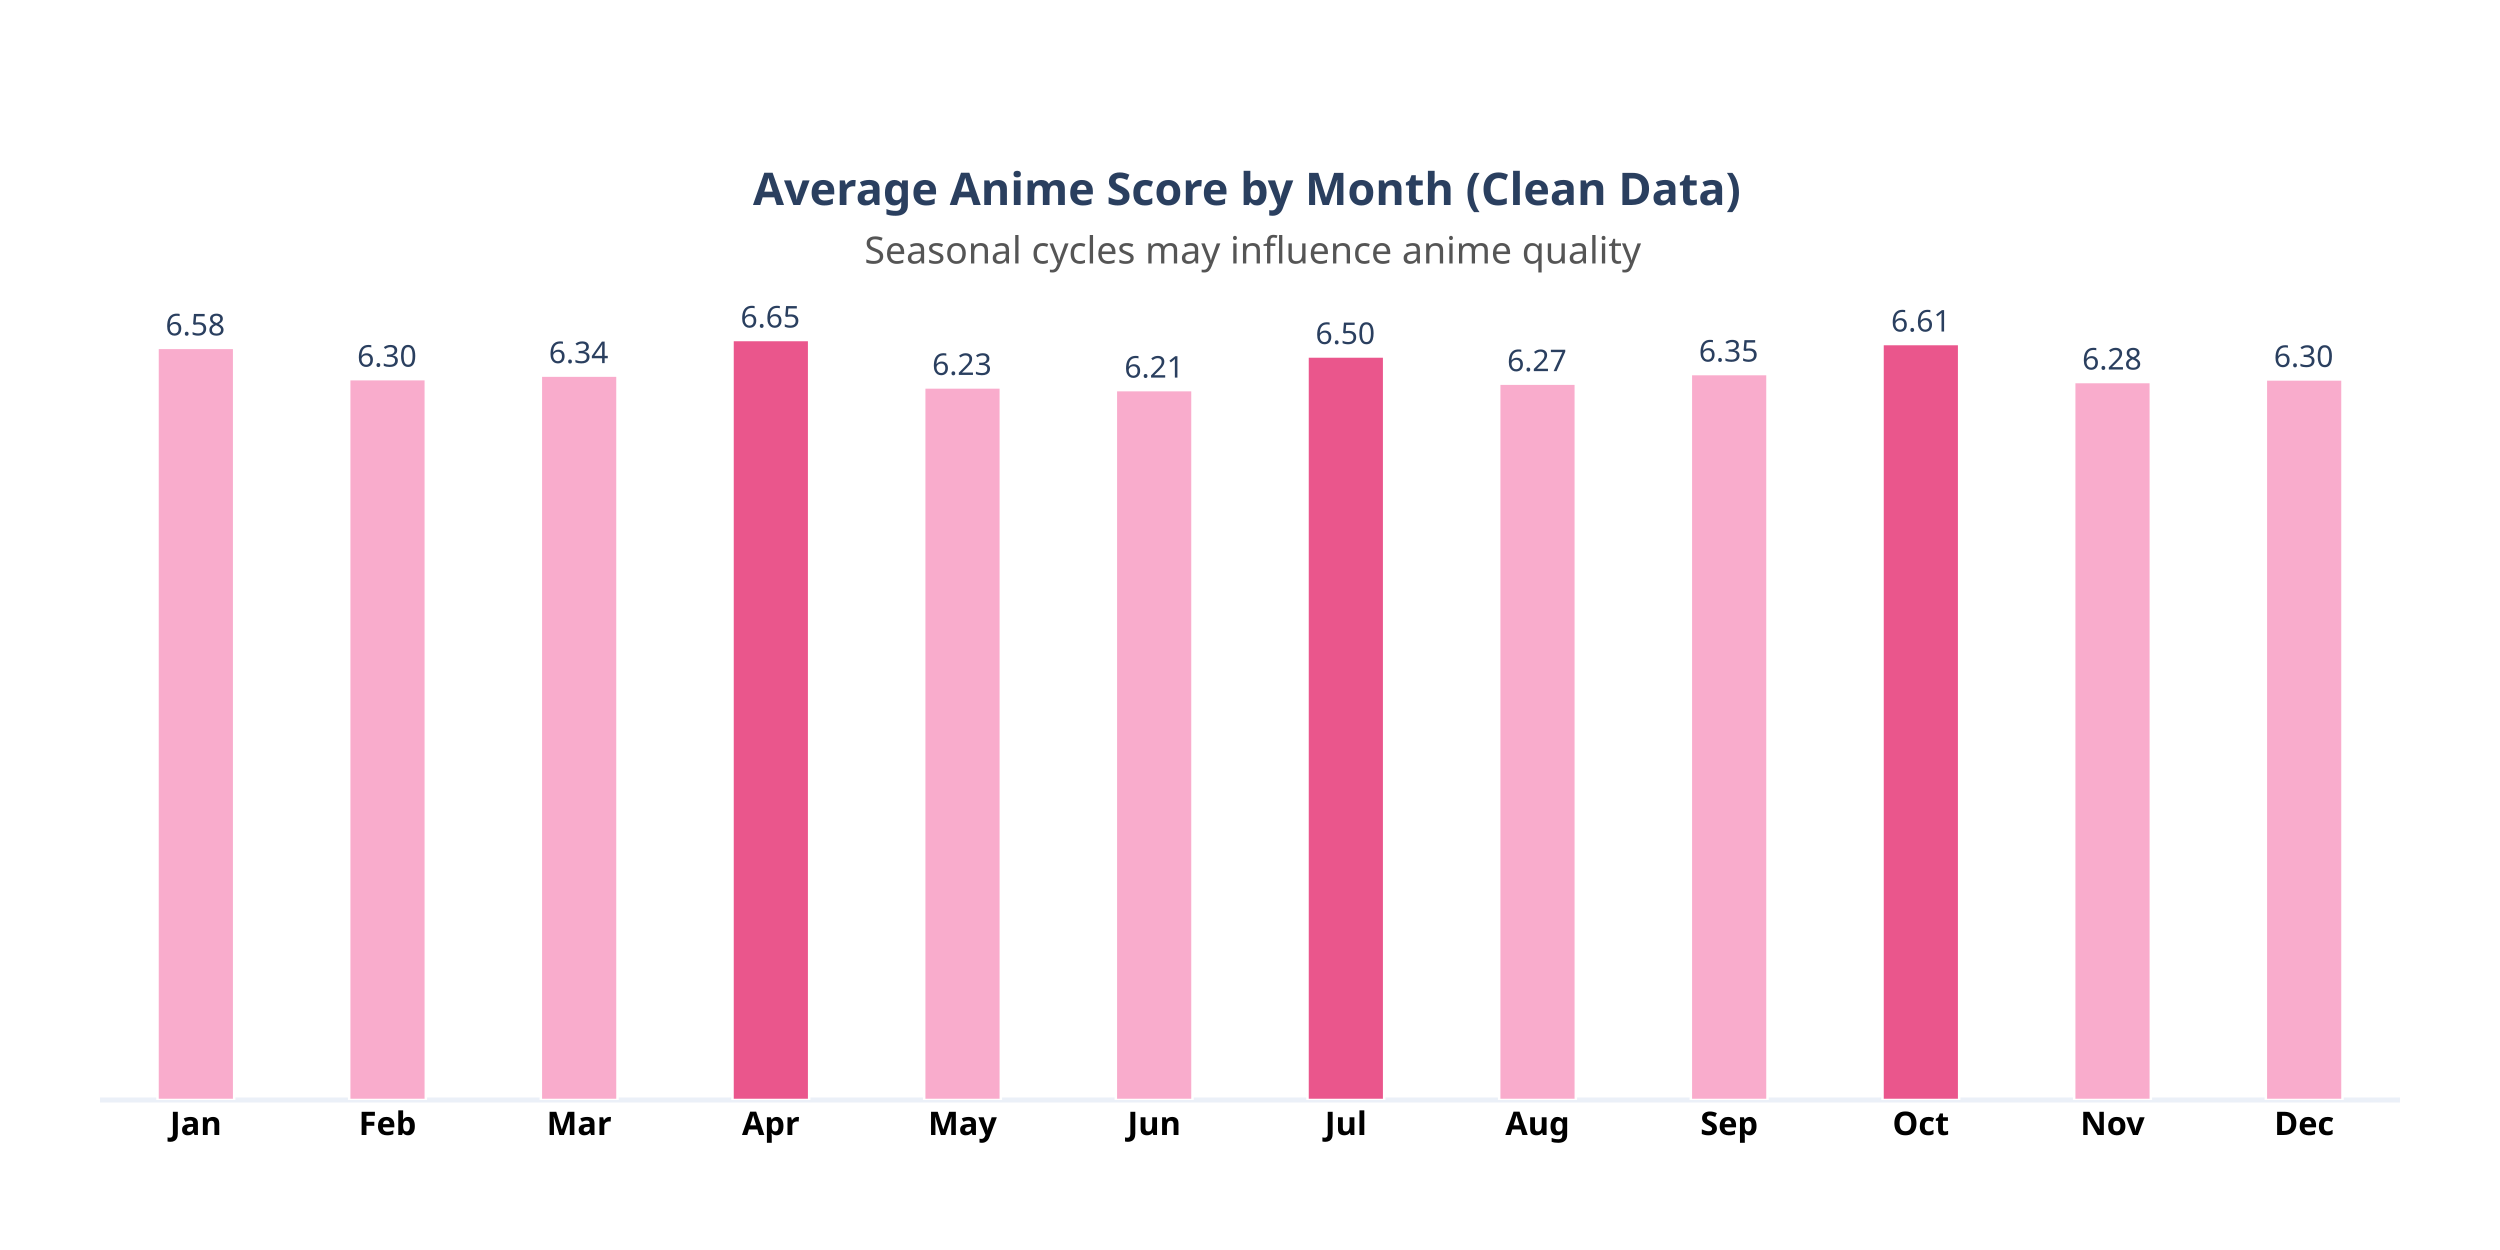
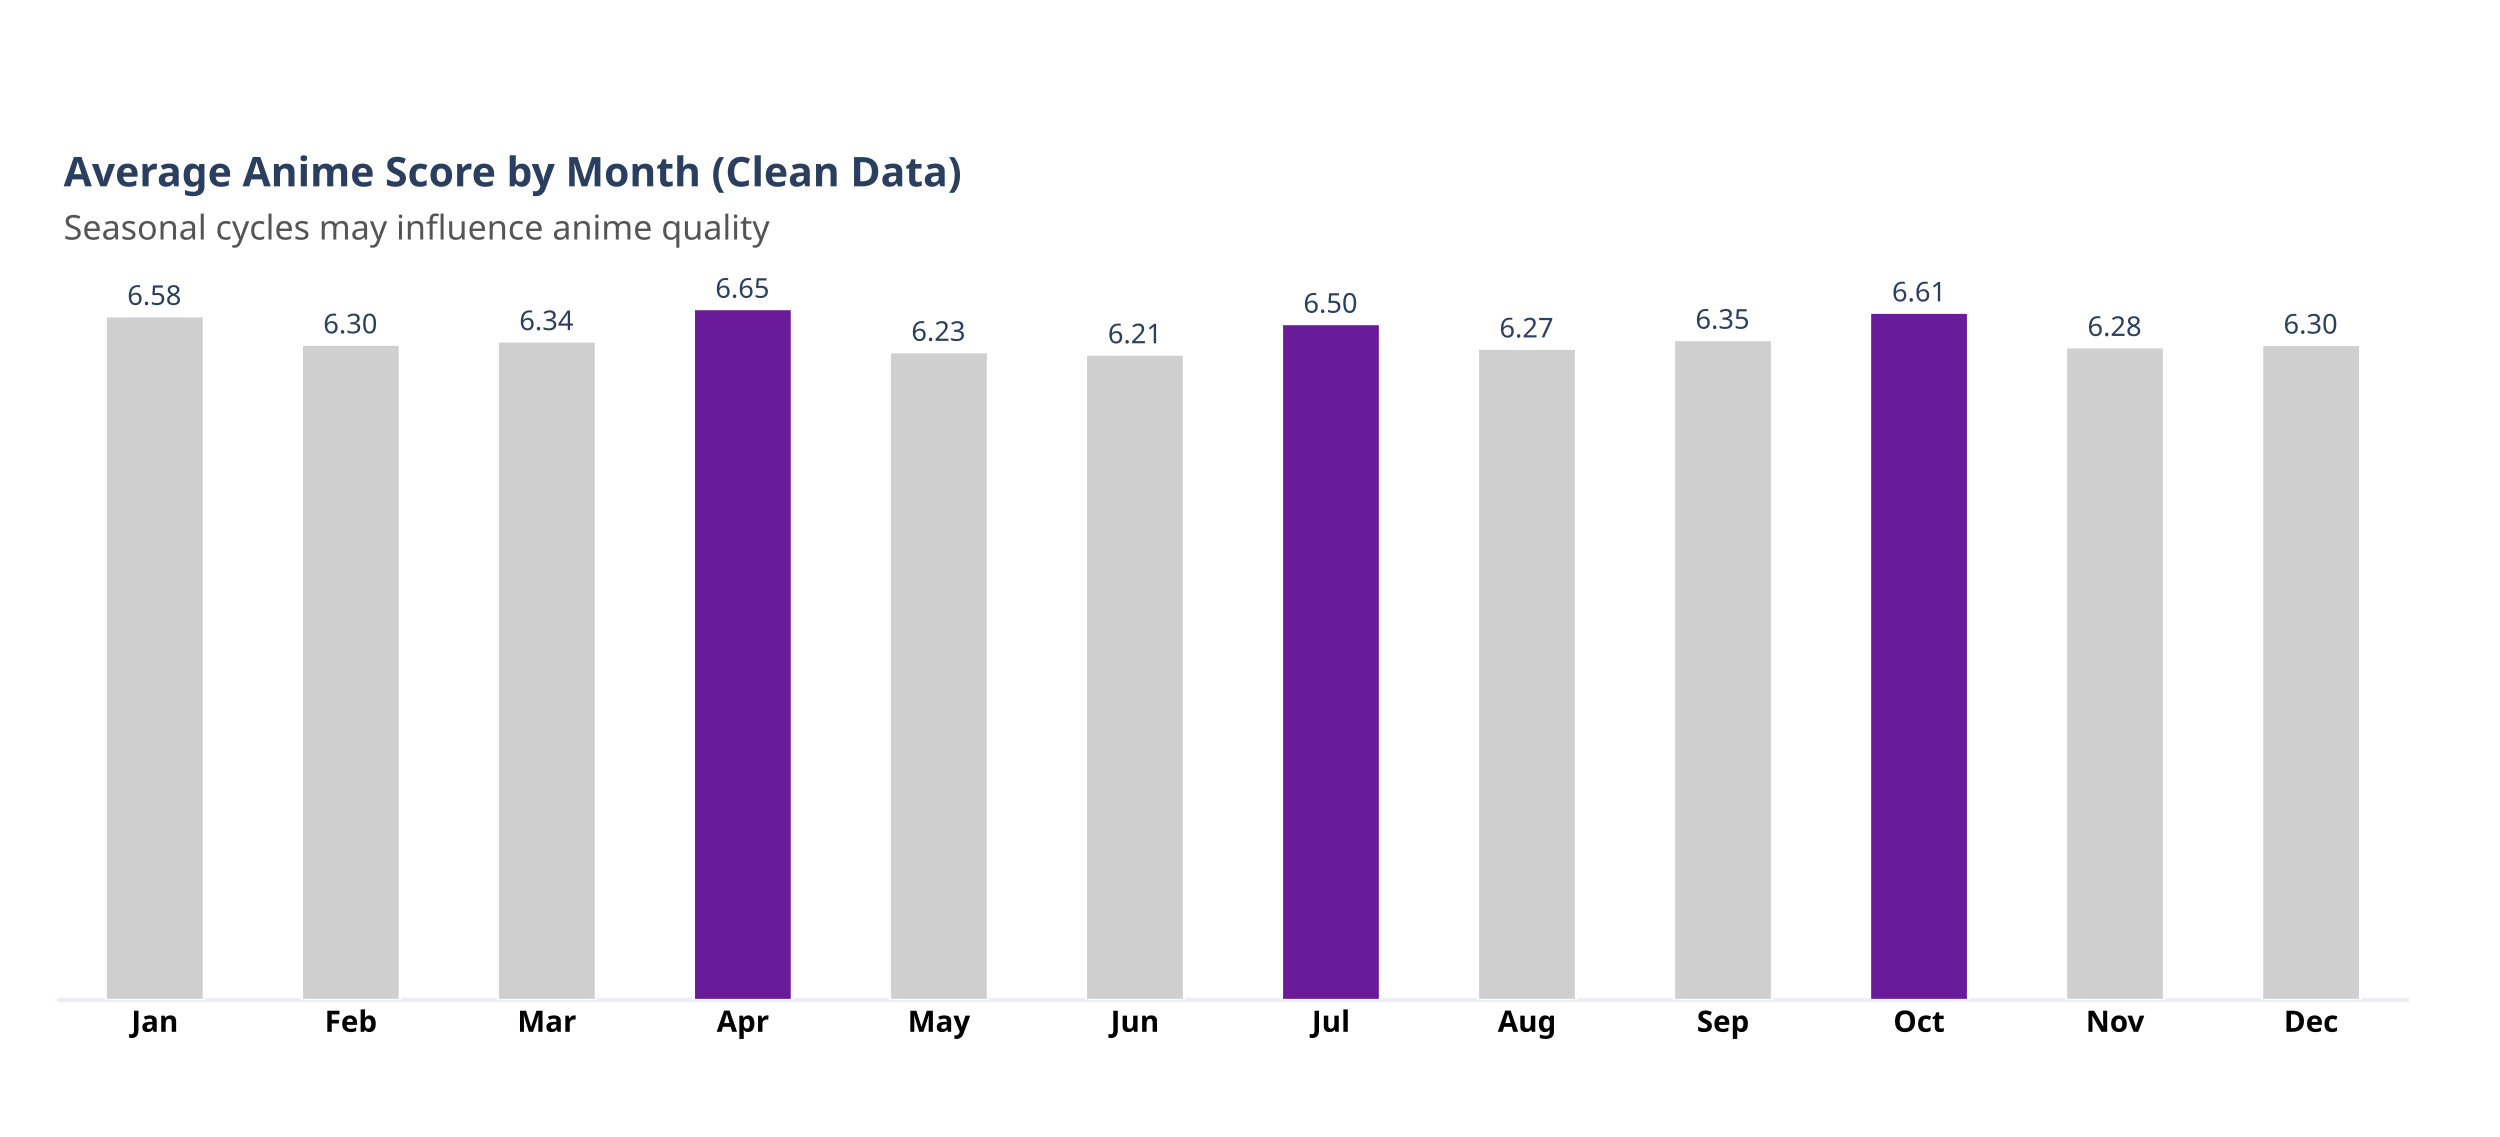
- <svg xmlns="http://www.w3.org/2000/svg" class="main-svg" width="1000" height="500" style="" viewBox="0 0 1000 500">
-   <rect x="0" y="0" width="1000" height="500" style="fill: rgb(0, 0, 0); fill-opacity: 0;" />
-   <defs id="defs-cccd90">
+ <svg xmlns="http://www.w3.org/2000/svg" class="main-svg" width="1100" height="500" style="" viewBox="0 0 1100 500">
+   <rect x="0" y="0" width="1100" height="500" style="fill: rgb(0, 0, 0); fill-opacity: 0;" />
+   <defs id="defs-4a0092">
    <g class="clips">
-       <clipPath id="clipcccd90xyplot" class="plotclip">
-         <rect width="920" height="320" />
+       <clipPath id="clip4a0092xyplot" class="plotclip">
+         <rect width="1035" height="320" />
      </clipPath>
-       <clipPath class="axesclip" id="clipcccd90x">
-         <rect x="40" y="0" width="920" height="500" />
+       <clipPath class="axesclip" id="clip4a0092x">
+         <rect x="25" y="0" width="1035" height="500" />
      </clipPath>
-       <clipPath class="axesclip" id="clipcccd90y">
-         <rect x="0" y="120" width="1000" height="320" />
+       <clipPath class="axesclip" id="clip4a0092y">
+         <rect x="0" y="120" width="1100" height="320" />
      </clipPath>
-       <clipPath class="axesclip" id="clipcccd90xy">
-         <rect x="40" y="120" width="920" height="320" />
+       <clipPath class="axesclip" id="clip4a0092xy">
+         <rect x="25" y="120" width="1035" height="320" />
      </clipPath>
    </g>
    <g class="gradients" />
    <g class="patterns" />
  </defs>
  <g class="bglayer">
-     <rect class="bg" x="40" y="120" width="920" height="320" style="fill: rgb(0, 0, 0); fill-opacity: 0; stroke-width: 0;" />
+     <rect class="bg" x="25" y="120" width="1035" height="320" style="fill: rgb(0, 0, 0); fill-opacity: 0; stroke-width: 0;" />
  </g>
  <g class="layer-below">
    <g class="imagelayer" />
    <g class="shapelayer" />
  </g>
  <g class="cartesianlayer">
    <g class="subplot xy">
      <g class="layer-subplot">
        <g class="shapelayer" />
        <g class="imagelayer" />
      </g>
      <g class="minor-gridlayer">
        <g class="x" />
        <g class="y" />
      </g>
      <g class="gridlayer">
        <g class="x" />
        <g class="y" />
      </g>
      <g class="zerolinelayer">
-         <path class="yzl zl crisp" transform="translate(0,440)" d="M40,0h920" style="stroke: rgb(235, 240, 248); stroke-opacity: 1; stroke-width: 2px;" />
+         <path class="yzl zl crisp" transform="translate(0,440)" d="M25,0h1035" style="stroke: rgb(235, 240, 248); stroke-opacity: 1; stroke-width: 2px;" />
      </g>
      <g class="layer-between">
        <g class="shapelayer" />
        <g class="imagelayer" />
      </g>
      <path class="xlines-below" />
      <path class="ylines-below" />
      <g class="overlines-below" />
      <g class="xaxislayer-below" />
      <g class="yaxislayer-below" />
      <g class="overaxes-below" />
      <g class="overplot">
-         <g class="xy" transform="translate(40,120)" clip-path="url(#clipcccd90xyplot)">
+         <g class="xy" transform="translate(25,120)" clip-path="url(#clip4a0092xyplot)">
          <g class="barlayer mlayer">
            <g class="trace bars" style="opacity: 1;">
              <g class="points">
                <g class="point">
-                   <path d="M23,320V19.14H53.67V320Z" style="vector-effect: none; opacity: 1; stroke-width: 1px; fill: rgb(249, 172, 204); fill-opacity: 1; stroke: rgb(255, 255, 255); stroke-opacity: 1;" />
-                   <text class="bartext bartext-outside" text-anchor="middle" data-notex="1" x="0" y="0" style="font-family: Tahoma; font-size: 12px; fill: rgb(42, 63, 95); fill-opacity: 1; white-space: pre;" transform="translate(38.11625,14.14)">6.58</text>
+                   <path d="M21.56,320V19.14H64.69V320Z" style="vector-effect: none; opacity: 1; stroke-width: 1px; fill: rgb(207, 207, 207); fill-opacity: 1; stroke: rgb(255, 255, 255); stroke-opacity: 1;" />
+                   <text class="bartext bartext-outside" text-anchor="middle" data-notex="1" x="0" y="0" style="font-family: Tahoma; font-size: 12px; fill: rgb(42, 63, 95); fill-opacity: 1; white-space: pre;" transform="translate(42.90625,14.14)">6.58</text>
                </g>
                <g class="point">
-                   <path d="M99.67,320V31.66H130.33V320Z" style="vector-effect: none; opacity: 1; stroke-width: 1px; fill: rgb(249, 172, 204); fill-opacity: 1; stroke: rgb(255, 255, 255); stroke-opacity: 1;" />
-                   <text class="bartext bartext-outside" text-anchor="middle" data-notex="1" x="0" y="0" style="font-family: Tahoma; font-size: 12px; fill: rgb(42, 63, 95); fill-opacity: 1; white-space: pre;" transform="translate(114.7812,26.66)">6.30</text>
+                   <path d="M107.81,320V31.66H150.94V320Z" style="vector-effect: none; opacity: 1; stroke-width: 1px; fill: rgb(207, 207, 207); fill-opacity: 1; stroke: rgb(255, 255, 255); stroke-opacity: 1;" />
+                   <text class="bartext bartext-outside" text-anchor="middle" data-notex="1" x="0" y="0" style="font-family: Tahoma; font-size: 12px; fill: rgb(42, 63, 95); fill-opacity: 1; white-space: pre;" transform="translate(129.1562,26.66)">6.30</text>
                </g>
                <g class="point">
-                   <path d="M176.33,320V30.24H207V320Z" style="vector-effect: none; opacity: 1; stroke-width: 1px; fill: rgb(249, 172, 204); fill-opacity: 1; stroke: rgb(255, 255, 255); stroke-opacity: 1;" />
-                   <text class="bartext bartext-outside" text-anchor="middle" data-notex="1" x="0" y="0" style="font-family: Tahoma; font-size: 12px; fill: rgb(42, 63, 95); fill-opacity: 1; white-space: pre;" transform="translate(191.4463,25.24)">6.34</text>
+                   <path d="M194.06,320V30.24H237.19V320Z" style="vector-effect: none; opacity: 1; stroke-width: 1px; fill: rgb(207, 207, 207); fill-opacity: 1; stroke: rgb(255, 255, 255); stroke-opacity: 1;" />
+                   <text class="bartext bartext-outside" text-anchor="middle" data-notex="1" x="0" y="0" style="font-family: Tahoma; font-size: 12px; fill: rgb(42, 63, 95); fill-opacity: 1; white-space: pre;" transform="translate(215.4062,25.24)">6.34</text>
                </g>
                <g class="point">
-                   <path d="M253,320V16H283.67V320Z" style="vector-effect: none; opacity: 1; stroke-width: 1px; fill: rgb(234, 86, 140); fill-opacity: 1; stroke: rgb(255, 255, 255); stroke-opacity: 1;" />
-                   <text class="bartext bartext-outside" text-anchor="middle" data-notex="1" x="0" y="0" style="font-family: Tahoma; font-size: 12px; fill: rgb(42, 63, 95); fill-opacity: 1; white-space: pre;" transform="translate(268.1163,11)">6.65</text>
+                   <path d="M280.31,320V16H323.44V320Z" style="vector-effect: none; opacity: 1; stroke-width: 1px; fill: rgb(106, 27, 154); fill-opacity: 1; stroke: rgb(255, 255, 255); stroke-opacity: 1;" />
+                   <text class="bartext bartext-outside" text-anchor="middle" data-notex="1" x="0" y="0" style="font-family: Tahoma; font-size: 12px; fill: rgb(42, 63, 95); fill-opacity: 1; white-space: pre;" transform="translate(301.6562,11)">6.65</text>
                </g>
                <g class="point">
-                   <path d="M329.67,320V34.97H360.33V320Z" style="vector-effect: none; opacity: 1; stroke-width: 1px; fill: rgb(249, 172, 204); fill-opacity: 1; stroke: rgb(255, 255, 255); stroke-opacity: 1;" />
-                   <text class="bartext bartext-outside" text-anchor="middle" data-notex="1" x="0" y="0" style="font-family: Tahoma; font-size: 12px; fill: rgb(42, 63, 95); fill-opacity: 1; white-space: pre;" transform="translate(344.7812,29.97)">6.23</text>
+                   <path d="M366.56,320V34.97H409.69V320Z" style="vector-effect: none; opacity: 1; stroke-width: 1px; fill: rgb(207, 207, 207); fill-opacity: 1; stroke: rgb(255, 255, 255); stroke-opacity: 1;" />
+                   <text class="bartext bartext-outside" text-anchor="middle" data-notex="1" x="0" y="0" style="font-family: Tahoma; font-size: 12px; fill: rgb(42, 63, 95); fill-opacity: 1; white-space: pre;" transform="translate(387.9062,29.97)">6.23</text>
                </g>
                <g class="point">
-                   <path d="M406.33,320V36.04H437V320Z" style="vector-effect: none; opacity: 1; stroke-width: 1px; fill: rgb(249, 172, 204); fill-opacity: 1; stroke: rgb(255, 255, 255); stroke-opacity: 1;" />
-                   <text class="bartext bartext-outside" text-anchor="middle" data-notex="1" x="0" y="0" style="font-family: Tahoma; font-size: 12px; fill: rgb(42, 63, 95); fill-opacity: 1; white-space: pre;" transform="translate(421.665,31.04)">6.21</text>
+                   <path d="M452.81,320V36.04H495.94V320Z" style="vector-effect: none; opacity: 1; stroke-width: 1px; fill: rgb(207, 207, 207); fill-opacity: 1; stroke: rgb(255, 255, 255); stroke-opacity: 1;" />
+                   <text class="bartext bartext-outside" text-anchor="middle" data-notex="1" x="0" y="0" style="font-family: Tahoma; font-size: 12px; fill: rgb(42, 63, 95); fill-opacity: 1; white-space: pre;" transform="translate(474.375,31.04)">6.21</text>
                </g>
                <g class="point">
-                   <path d="M483,320V22.59H513.67V320Z" style="vector-effect: none; opacity: 1; stroke-width: 1px; fill: rgb(234, 86, 140); fill-opacity: 1; stroke: rgb(255, 255, 255); stroke-opacity: 1;" />
-                   <text class="bartext bartext-outside" text-anchor="middle" data-notex="1" x="0" y="0" style="font-family: Tahoma; font-size: 12px; fill: rgb(42, 63, 95); fill-opacity: 1; white-space: pre;" transform="translate(498.1162,17.59)">6.50</text>
+                   <path d="M539.06,320V22.59H582.19V320Z" style="vector-effect: none; opacity: 1; stroke-width: 1px; fill: rgb(106, 27, 154); fill-opacity: 1; stroke: rgb(255, 255, 255); stroke-opacity: 1;" />
+                   <text class="bartext bartext-outside" text-anchor="middle" data-notex="1" x="0" y="0" style="font-family: Tahoma; font-size: 12px; fill: rgb(42, 63, 95); fill-opacity: 1; white-space: pre;" transform="translate(560.4062,17.59)">6.50</text>
                </g>
                <g class="point">
-                   <path d="M559.67,320V33.46H590.33V320Z" style="vector-effect: none; opacity: 1; stroke-width: 1px; fill: rgb(249, 172, 204); fill-opacity: 1; stroke: rgb(255, 255, 255); stroke-opacity: 1;" />
-                   <text class="bartext bartext-outside" text-anchor="middle" data-notex="1" x="0" y="0" style="font-family: Tahoma; font-size: 12px; fill: rgb(42, 63, 95); fill-opacity: 1; white-space: pre;" transform="translate(574.7812,28.46)">6.27</text>
+                   <path d="M625.31,320V33.46H668.44V320Z" style="vector-effect: none; opacity: 1; stroke-width: 1px; fill: rgb(207, 207, 207); fill-opacity: 1; stroke: rgb(255, 255, 255); stroke-opacity: 1;" />
+                   <text class="bartext bartext-outside" text-anchor="middle" data-notex="1" x="0" y="0" style="font-family: Tahoma; font-size: 12px; fill: rgb(42, 63, 95); fill-opacity: 1; white-space: pre;" transform="translate(646.6562,28.46)">6.27</text>
                </g>
                <g class="point">
-                   <path d="M636.33,320V29.62H667V320Z" style="vector-effect: none; opacity: 1; stroke-width: 1px; fill: rgb(249, 172, 204); fill-opacity: 1; stroke: rgb(255, 255, 255); stroke-opacity: 1;" />
-                   <text class="bartext bartext-outside" text-anchor="middle" data-notex="1" x="0" y="0" style="font-family: Tahoma; font-size: 12px; fill: rgb(42, 63, 95); fill-opacity: 1; white-space: pre;" transform="translate(651.4462,24.62)">6.35</text>
+                   <path d="M711.56,320V29.62H754.69V320Z" style="vector-effect: none; opacity: 1; stroke-width: 1px; fill: rgb(207, 207, 207); fill-opacity: 1; stroke: rgb(255, 255, 255); stroke-opacity: 1;" />
+                   <text class="bartext bartext-outside" text-anchor="middle" data-notex="1" x="0" y="0" style="font-family: Tahoma; font-size: 12px; fill: rgb(42, 63, 95); fill-opacity: 1; white-space: pre;" transform="translate(732.9062,24.62)">6.35</text>
                </g>
                <g class="point">
-                   <path d="M713,320V17.61H743.67V320Z" style="vector-effect: none; opacity: 1; stroke-width: 1px; fill: rgb(234, 86, 140); fill-opacity: 1; stroke: rgb(255, 255, 255); stroke-opacity: 1;" />
-                   <text class="bartext bartext-outside" text-anchor="middle" data-notex="1" x="0" y="0" style="font-family: Tahoma; font-size: 12px; fill: rgb(42, 63, 95); fill-opacity: 1; white-space: pre;" transform="translate(728.335,12.61)">6.61</text>
+                   <path d="M797.81,320V17.61H840.94V320Z" style="vector-effect: none; opacity: 1; stroke-width: 1px; fill: rgb(106, 27, 154); fill-opacity: 1; stroke: rgb(255, 255, 255); stroke-opacity: 1;" />
+                   <text class="bartext bartext-outside" text-anchor="middle" data-notex="1" x="0" y="0" style="font-family: Tahoma; font-size: 12px; fill: rgb(42, 63, 95); fill-opacity: 1; white-space: pre;" transform="translate(819.375,12.61)">6.61</text>
                </g>
                <g class="point">
-                   <path d="M789.67,320V32.81H820.33V320Z" style="vector-effect: none; opacity: 1; stroke-width: 1px; fill: rgb(249, 172, 204); fill-opacity: 1; stroke: rgb(255, 255, 255); stroke-opacity: 1;" />
-                   <text class="bartext bartext-outside" text-anchor="middle" data-notex="1" x="0" y="0" style="font-family: Tahoma; font-size: 12px; fill: rgb(42, 63, 95); fill-opacity: 1; white-space: pre;" transform="translate(804.7812,27.81)">6.28</text>
+                   <path d="M884.06,320V32.81H927.19V320Z" style="vector-effect: none; opacity: 1; stroke-width: 1px; fill: rgb(207, 207, 207); fill-opacity: 1; stroke: rgb(255, 255, 255); stroke-opacity: 1;" />
+                   <text class="bartext bartext-outside" text-anchor="middle" data-notex="1" x="0" y="0" style="font-family: Tahoma; font-size: 12px; fill: rgb(42, 63, 95); fill-opacity: 1; white-space: pre;" transform="translate(905.4062,27.81)">6.28</text>
                </g>
                <g class="point">
-                   <path d="M866.33,320V31.77H897V320Z" style="vector-effect: none; opacity: 1; stroke-width: 1px; fill: rgb(249, 172, 204); fill-opacity: 1; stroke: rgb(255, 255, 255); stroke-opacity: 1;" />
-                   <text class="bartext bartext-outside" text-anchor="middle" data-notex="1" x="0" y="0" style="font-family: Tahoma; font-size: 12px; fill: rgb(42, 63, 95); fill-opacity: 1; white-space: pre;" transform="translate(881.4462,26.77)">6.30</text>
+                   <path d="M970.31,320V31.77H1013.44V320Z" style="vector-effect: none; opacity: 1; stroke-width: 1px; fill: rgb(207, 207, 207); fill-opacity: 1; stroke: rgb(255, 255, 255); stroke-opacity: 1;" />
+                   <text class="bartext bartext-outside" text-anchor="middle" data-notex="1" x="0" y="0" style="font-family: Tahoma; font-size: 12px; fill: rgb(42, 63, 95); fill-opacity: 1; white-space: pre;" transform="translate(991.6562,26.77)">6.30</text>
                </g>
              </g>
            </g>
          </g>
        </g>
      </g>
      <g class="zerolinelayer-above" />
      <path class="xlines-above crisp" d="M0,0" style="fill: none;" />
      <path class="ylines-above crisp" d="M0,0" style="fill: none;" />
      <g class="overlines-above" />
      <g class="xaxislayer-above">
        <g class="xtick">
-           <text text-anchor="middle" x="0" y="454" transform="translate(78.33,0)" style="font-family: Tahoma; font-size: 13px; fill: rgb(0, 0, 0); fill-opacity: 1; font-weight: bold; white-space: pre;">Jan</text>
+           <text text-anchor="middle" x="0" y="454" transform="translate(68.13,0)" style="font-family: Tahoma; font-size: 13px; fill: rgb(0, 0, 0); fill-opacity: 1; font-weight: bold; white-space: pre;">Jan</text>
        </g>
        <g class="xtick">
-           <text text-anchor="middle" x="0" y="454" transform="translate(155,0)" style="font-family: Tahoma; font-size: 13px; fill: rgb(0, 0, 0); fill-opacity: 1; font-weight: bold; white-space: pre;">Feb</text>
+           <text text-anchor="middle" x="0" y="454" transform="translate(154.38,0)" style="font-family: Tahoma; font-size: 13px; fill: rgb(0, 0, 0); fill-opacity: 1; font-weight: bold; white-space: pre;">Feb</text>
        </g>
        <g class="xtick">
-           <text text-anchor="middle" x="0" y="454" transform="translate(231.67,0)" style="font-family: Tahoma; font-size: 13px; fill: rgb(0, 0, 0); fill-opacity: 1; font-weight: bold; white-space: pre;">Mar</text>
+           <text text-anchor="middle" x="0" y="454" transform="translate(240.63,0)" style="font-family: Tahoma; font-size: 13px; fill: rgb(0, 0, 0); fill-opacity: 1; font-weight: bold; white-space: pre;">Mar</text>
        </g>
        <g class="xtick">
-           <text text-anchor="middle" x="0" y="454" transform="translate(308.33,0)" style="font-family: Tahoma; font-size: 13px; fill: rgb(0, 0, 0); fill-opacity: 1; font-weight: bold; white-space: pre;">Apr</text>
+           <text text-anchor="middle" x="0" y="454" transform="translate(326.88,0)" style="font-family: Tahoma; font-size: 13px; fill: rgb(0, 0, 0); fill-opacity: 1; font-weight: bold; white-space: pre;">Apr</text>
        </g>
        <g class="xtick">
-           <text text-anchor="middle" x="0" y="454" transform="translate(385,0)" style="font-family: Tahoma; font-size: 13px; fill: rgb(0, 0, 0); fill-opacity: 1; font-weight: bold; white-space: pre;">May</text>
+           <text text-anchor="middle" x="0" y="454" transform="translate(413.13,0)" style="font-family: Tahoma; font-size: 13px; fill: rgb(0, 0, 0); fill-opacity: 1; font-weight: bold; white-space: pre;">May</text>
        </g>
        <g class="xtick">
-           <text text-anchor="middle" x="0" y="454" transform="translate(461.67,0)" style="font-family: Tahoma; font-size: 13px; fill: rgb(0, 0, 0); fill-opacity: 1; font-weight: bold; white-space: pre;">Jun</text>
+           <text text-anchor="middle" x="0" y="454" transform="translate(499.38,0)" style="font-family: Tahoma; font-size: 13px; fill: rgb(0, 0, 0); fill-opacity: 1; font-weight: bold; white-space: pre;">Jun</text>
        </g>
        <g class="xtick">
-           <text text-anchor="middle" x="0" y="454" transform="translate(538.33,0)" style="font-family: Tahoma; font-size: 13px; fill: rgb(0, 0, 0); fill-opacity: 1; font-weight: bold; white-space: pre;">Jul</text>
+           <text text-anchor="middle" x="0" y="454" transform="translate(585.63,0)" style="font-family: Tahoma; font-size: 13px; fill: rgb(0, 0, 0); fill-opacity: 1; font-weight: bold; white-space: pre;">Jul</text>
        </g>
        <g class="xtick">
-           <text text-anchor="middle" x="0" y="454" transform="translate(615,0)" style="font-family: Tahoma; font-size: 13px; fill: rgb(0, 0, 0); fill-opacity: 1; font-weight: bold; white-space: pre;">Aug</text>
+           <text text-anchor="middle" x="0" y="454" transform="translate(671.88,0)" style="font-family: Tahoma; font-size: 13px; fill: rgb(0, 0, 0); fill-opacity: 1; font-weight: bold; white-space: pre;">Aug</text>
        </g>
        <g class="xtick">
-           <text text-anchor="middle" x="0" y="454" transform="translate(691.67,0)" style="font-family: Tahoma; font-size: 13px; fill: rgb(0, 0, 0); fill-opacity: 1; font-weight: bold; white-space: pre;">Sep</text>
+           <text text-anchor="middle" x="0" y="454" transform="translate(758.13,0)" style="font-family: Tahoma; font-size: 13px; fill: rgb(0, 0, 0); fill-opacity: 1; font-weight: bold; white-space: pre;">Sep</text>
        </g>
        <g class="xtick">
-           <text text-anchor="middle" x="0" y="454" transform="translate(768.33,0)" style="font-family: Tahoma; font-size: 13px; fill: rgb(0, 0, 0); fill-opacity: 1; font-weight: bold; white-space: pre;">Oct</text>
+           <text text-anchor="middle" x="0" y="454" transform="translate(844.38,0)" style="font-family: Tahoma; font-size: 13px; fill: rgb(0, 0, 0); fill-opacity: 1; font-weight: bold; white-space: pre;">Oct</text>
        </g>
        <g class="xtick">
-           <text text-anchor="middle" x="0" y="454" transform="translate(845,0)" style="font-family: Tahoma; font-size: 13px; fill: rgb(0, 0, 0); fill-opacity: 1; font-weight: bold; white-space: pre;">Nov</text>
+           <text text-anchor="middle" x="0" y="454" transform="translate(930.63,0)" style="font-family: Tahoma; font-size: 13px; fill: rgb(0, 0, 0); fill-opacity: 1; font-weight: bold; white-space: pre;">Nov</text>
        </g>
        <g class="xtick">
-           <text text-anchor="middle" x="0" y="454" transform="translate(921.67,0)" style="font-family: Tahoma; font-size: 13px; fill: rgb(0, 0, 0); fill-opacity: 1; font-weight: bold; white-space: pre;">Dec</text>
+           <text text-anchor="middle" x="0" y="454" transform="translate(1016.88,0)" style="font-family: Tahoma; font-size: 13px; fill: rgb(0, 0, 0); fill-opacity: 1; font-weight: bold; white-space: pre;">Dec</text>
        </g>
      </g>
      <g class="yaxislayer-above" />
      <g class="overaxes-above" />
    </g>
  </g>
  <g class="polarlayer" />
  <g class="smithlayer" />
  <g class="ternarylayer" />
  <g class="geolayer" />
  <g class="funnelarealayer" />
  <g class="pielayer" />
  <g class="iciclelayer" />
  <g class="treemaplayer" />
  <g class="sunburstlayer" />
  <g class="glimages" />
-   <defs id="topdefs-cccd90">
+   <defs id="topdefs-4a0092">
    <g class="clips" />
  </defs>
  <g class="layer-above">
    <g class="imagelayer" />
    <g class="shapelayer" />
  </g>
  <g class="infolayer">
    <g class="g-gtitle" />
    <g class="g-xtitle" />
    <g class="g-ytitle" />
    <g class="annotation" data-index="0" style="opacity: 1;">
-       <g class="annotation-text-g" transform="rotate(0,500,86.4)">
-         <g class="cursor-pointer" transform="translate(297,62)">
+       <g class="annotation-text-g" transform="rotate(0,228.5,86.4)">
+         <g class="cursor-pointer" transform="translate(25,62)">
          <rect class="bg" x="0.5" y="0.5" width="406" height="47" style="stroke-width: 1px; stroke: rgb(0, 0, 0); stroke-opacity: 0; fill: rgb(0, 0, 0); fill-opacity: 0;" />
-           <text class="annotation-text" text-anchor="middle" x="204.086" y="20" style="font-family: Tahoma; font-size: 18px; fill: rgb(42, 63, 95); fill-opacity: 1; white-space: pre;">
-             <tspan class="line" dy="0em" x="204.086" y="20">
+           <text class="annotation-text" text-anchor="start" x="3" y="20" style="font-family: Tahoma; font-size: 18px; fill: rgb(42, 63, 95); fill-opacity: 1; white-space: pre;">
+             <tspan class="line" dy="0em" x="3" y="20">
              <tspan style="font-weight:bold">Average Anime Score by Month (Clean Data)</tspan>
            </tspan>
-             <tspan class="line" dy="1.3em" x="204.086" y="20">
+             <tspan class="line" dy="1.3em" x="3" y="20">
              <tspan style=" fill:#555555; font-size:15px">Seasonal cycles may influence anime quality</tspan>
            </tspan>
          </text>
        </g>
      </g>
    </g>
  </g>
</svg>
